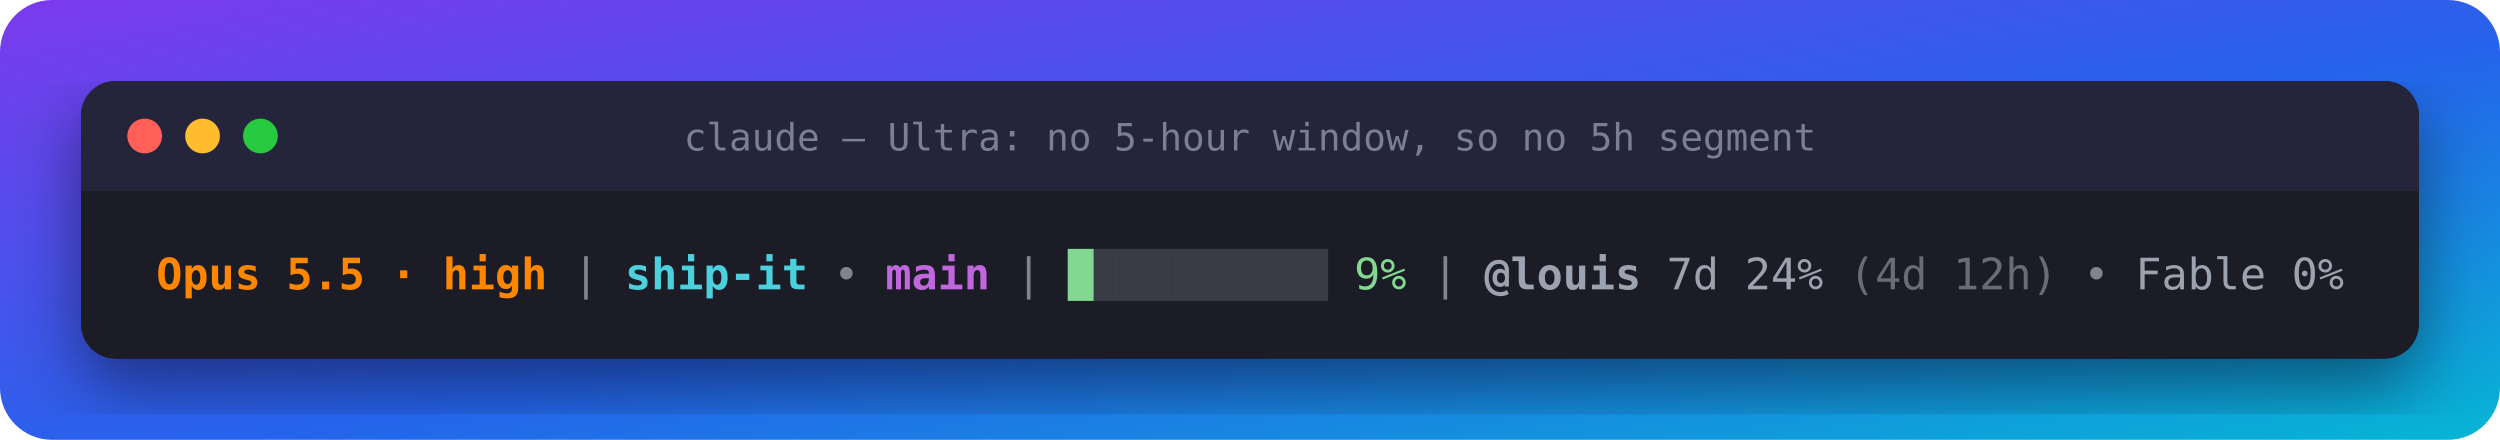
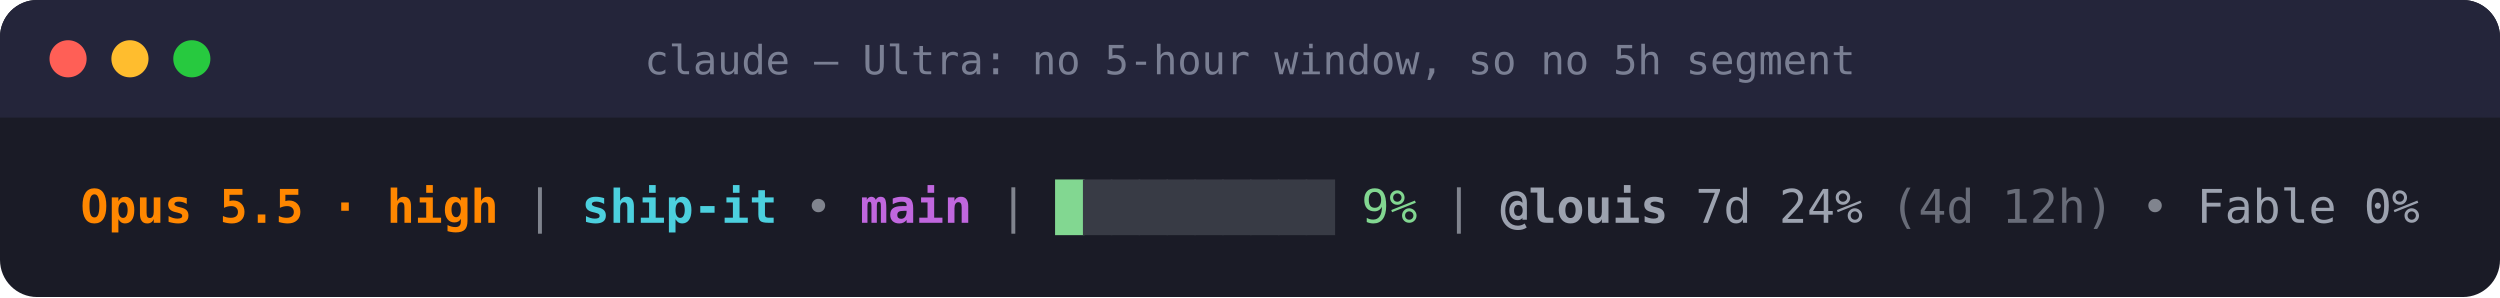
- <svg xmlns="http://www.w3.org/2000/svg" width="864" height="152" viewBox="0 0 864 152" role="img" aria-label="claude — Ultra: no 5-hour window, so no 5h segment">
-   <defs>
-     <linearGradient id="bg" x1="0" y1="0" x2="1" y2="1">
-       <stop offset="0" stop-color="#7c3aed" />
-       <stop offset=".55" stop-color="#2563eb" />
-       <stop offset="1" stop-color="#06b6d4" />
-     </linearGradient>
-     <filter id="sh" x="-10%" y="-10%" width="120%" height="130%">
-       <feDropShadow dx="0" dy="10" stdDeviation="12" flood-color="#000" flood-opacity=".45" />
-     </filter>
-   </defs>
-   <rect width="864" height="152" rx="18" fill="url(#bg)" />
-   <g transform="translate(28 28)">
-     <rect width="808" height="96" rx="12" fill="#1a1b26" filter="url(#sh)" />
+ <svg xmlns="http://www.w3.org/2000/svg" width="808" height="96" viewBox="0 0 808 96" role="img" aria-label="claude — Ultra: no 5-hour window, so no 5h segment">
+   <g>
+     <rect width="808" height="96" rx="12" fill="#1a1b26" />
    <path d="M0 12a12 12 0 0 1 12-12h784a12 12 0 0 1 12 12v26H0z" fill="#24253a" />
    <circle cx="22" cy="19" r="6" fill="#ff5f56" />
    <circle cx="42" cy="19" r="6" fill="#ffbd2e" />
    <circle cx="62" cy="19" r="6" fill="#27c93f" />
    <text x="404" y="24" text-anchor="middle" fill="#7a7f93" font-size="13" font-family="'JetBrains Mono','SF Mono',Menlo,Consolas,'DejaVu Sans Mono',monospace">claude — Ultra: no 5-hour window, so no 5h segment</text>
    <g font-family="'JetBrains Mono','SF Mono',Menlo,Consolas,'DejaVu Sans Mono',monospace" font-size="15">
      <text x="26 35 44 53" y="72" fill="rgb(255,135,0)" font-weight="700">Opus</text>
      <text x="71 80 89" y="72" fill="rgb(255,135,0)" font-weight="700">5.5</text>
      <text x="107" y="72" fill="rgb(255,135,0)" font-weight="700">·</text>
      <text x="125 134 143 152" y="72" fill="rgb(255,135,0)" font-weight="700">high</text>
      <text x="170" y="72" fill="rgb(128,132,142)">|</text>
      <text x="188 197 206 215 224 233 242" y="72" fill="rgb(76,208,222)" font-weight="700">ship-it</text>
      <text x="260" y="72" fill="rgb(128,132,142)">•</text>
      <text x="278 287 296 305" y="72" fill="rgb(192,103,222)" font-weight="700">main</text>
      <text x="323" y="72" fill="rgb(128,132,142)">|</text>
-       <rect x="341" y="58" width="9" height="18" fill="rgb(130,215,145)" />
-       <rect x="350" y="58" width="9" height="18" fill="rgb(80,85,95)" opacity=".55" />
-       <rect x="359" y="58" width="9" height="18" fill="rgb(80,85,95)" opacity=".55" />
-       <rect x="368" y="58" width="9" height="18" fill="rgb(80,85,95)" opacity=".55" />
-       <rect x="377" y="58" width="9" height="18" fill="rgb(80,85,95)" opacity=".55" />
-       <rect x="386" y="58" width="9" height="18" fill="rgb(80,85,95)" opacity=".55" />
-       <rect x="395" y="58" width="9" height="18" fill="rgb(80,85,95)" opacity=".55" />
-       <rect x="404" y="58" width="9" height="18" fill="rgb(80,85,95)" opacity=".55" />
-       <rect x="413" y="58" width="9" height="18" fill="rgb(80,85,95)" opacity=".55" />
-       <rect x="422" y="58" width="9" height="18" fill="rgb(80,85,95)" opacity=".55" />
+       <rect x="341" y="58" width="9.5" height="18" fill="rgb(130,215,145)" />
+       <rect x="350" y="58" width="9.5" height="18" fill="rgb(56,59,69)" />
+       <rect x="359" y="58" width="9.5" height="18" fill="rgb(56,59,69)" />
+       <rect x="368" y="58" width="9.5" height="18" fill="rgb(56,59,69)" />
+       <rect x="377" y="58" width="9.5" height="18" fill="rgb(56,59,69)" />
+       <rect x="386" y="58" width="9.5" height="18" fill="rgb(56,59,69)" />
+       <rect x="395" y="58" width="9.5" height="18" fill="rgb(56,59,69)" />
+       <rect x="404" y="58" width="9.5" height="18" fill="rgb(56,59,69)" />
+       <rect x="413" y="58" width="9.5" height="18" fill="rgb(56,59,69)" />
+       <rect x="422" y="58" width="9.5" height="18" fill="rgb(56,59,69)" />
      <text x="440 449" y="72" fill="rgb(130,215,145)">9%</text>
      <text x="467" y="72" fill="rgb(128,132,142)">|</text>
      <text x="485 494 503 512 521 530" y="72" fill="rgb(156,162,175)" font-weight="700">@louis</text>
      <text x="548 557" y="72" fill="rgb(156,162,175)">7d</text>
      <text x="575 584 593" y="72" fill="rgb(156,162,175)">24%</text>
      <text x="611 620 629" y="72" fill="rgb(156,162,175)" opacity=".6">(4d</text>
      <text x="647 656 665 674" y="72" fill="rgb(156,162,175)" opacity=".6">12h)</text>
      <text x="692" y="72" fill="rgb(128,132,142)">•</text>
      <text x="710 719 728 737 746" y="72" fill="rgb(156,162,175)">Fable</text>
      <text x="764 773" y="72" fill="rgb(156,162,175)">0%</text>
    </g>
  </g>
</svg>
